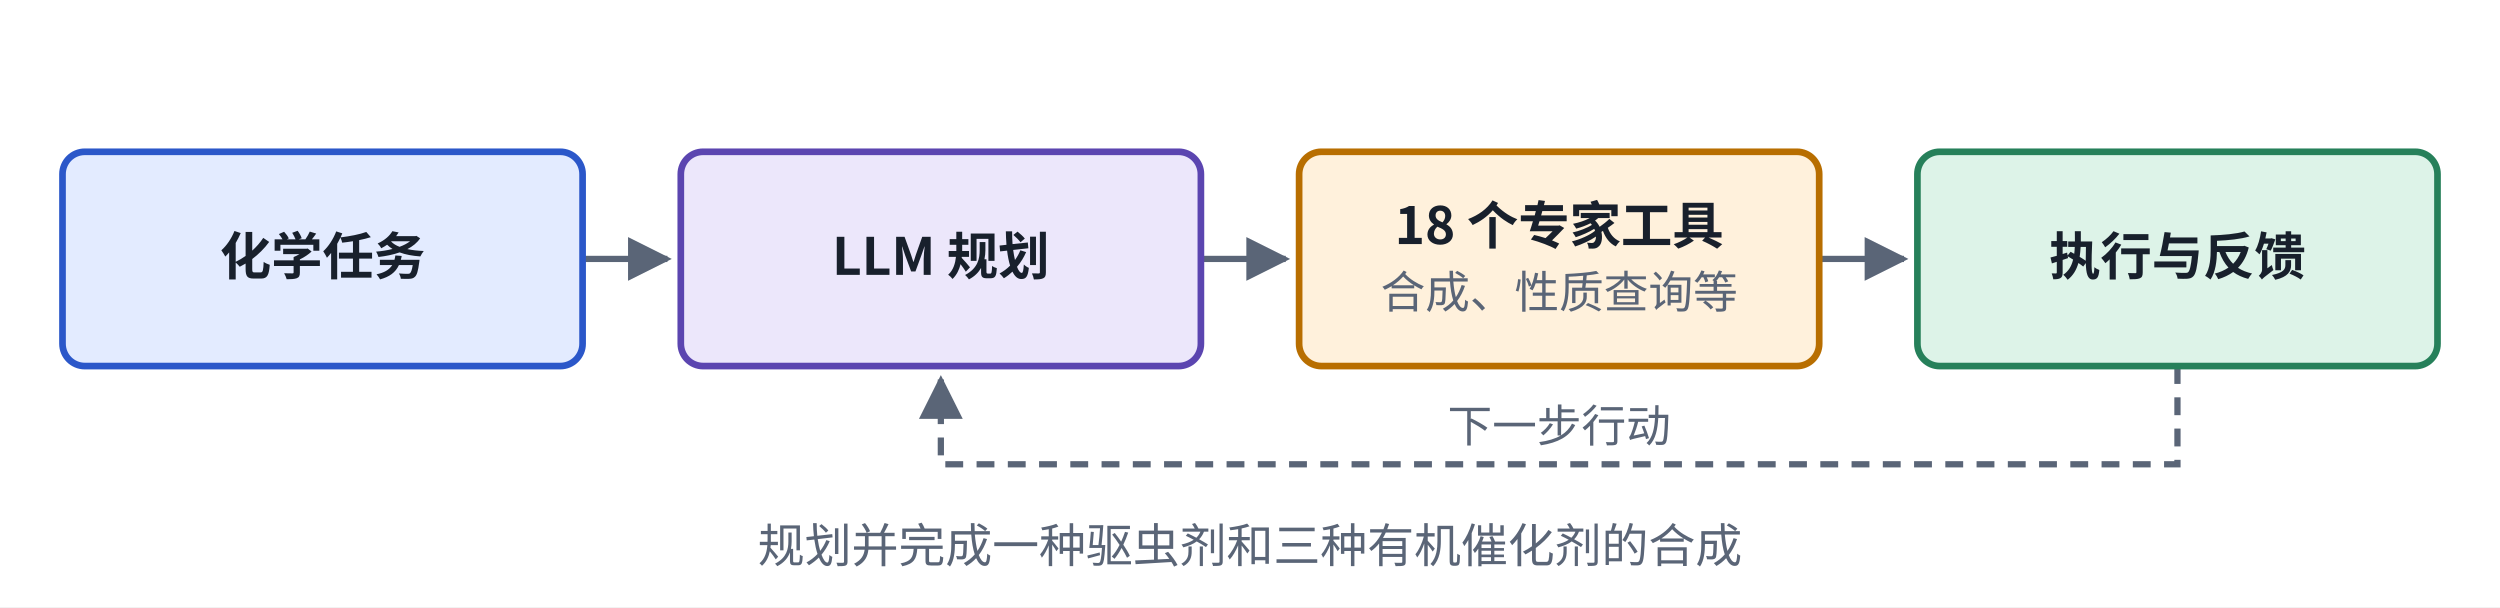
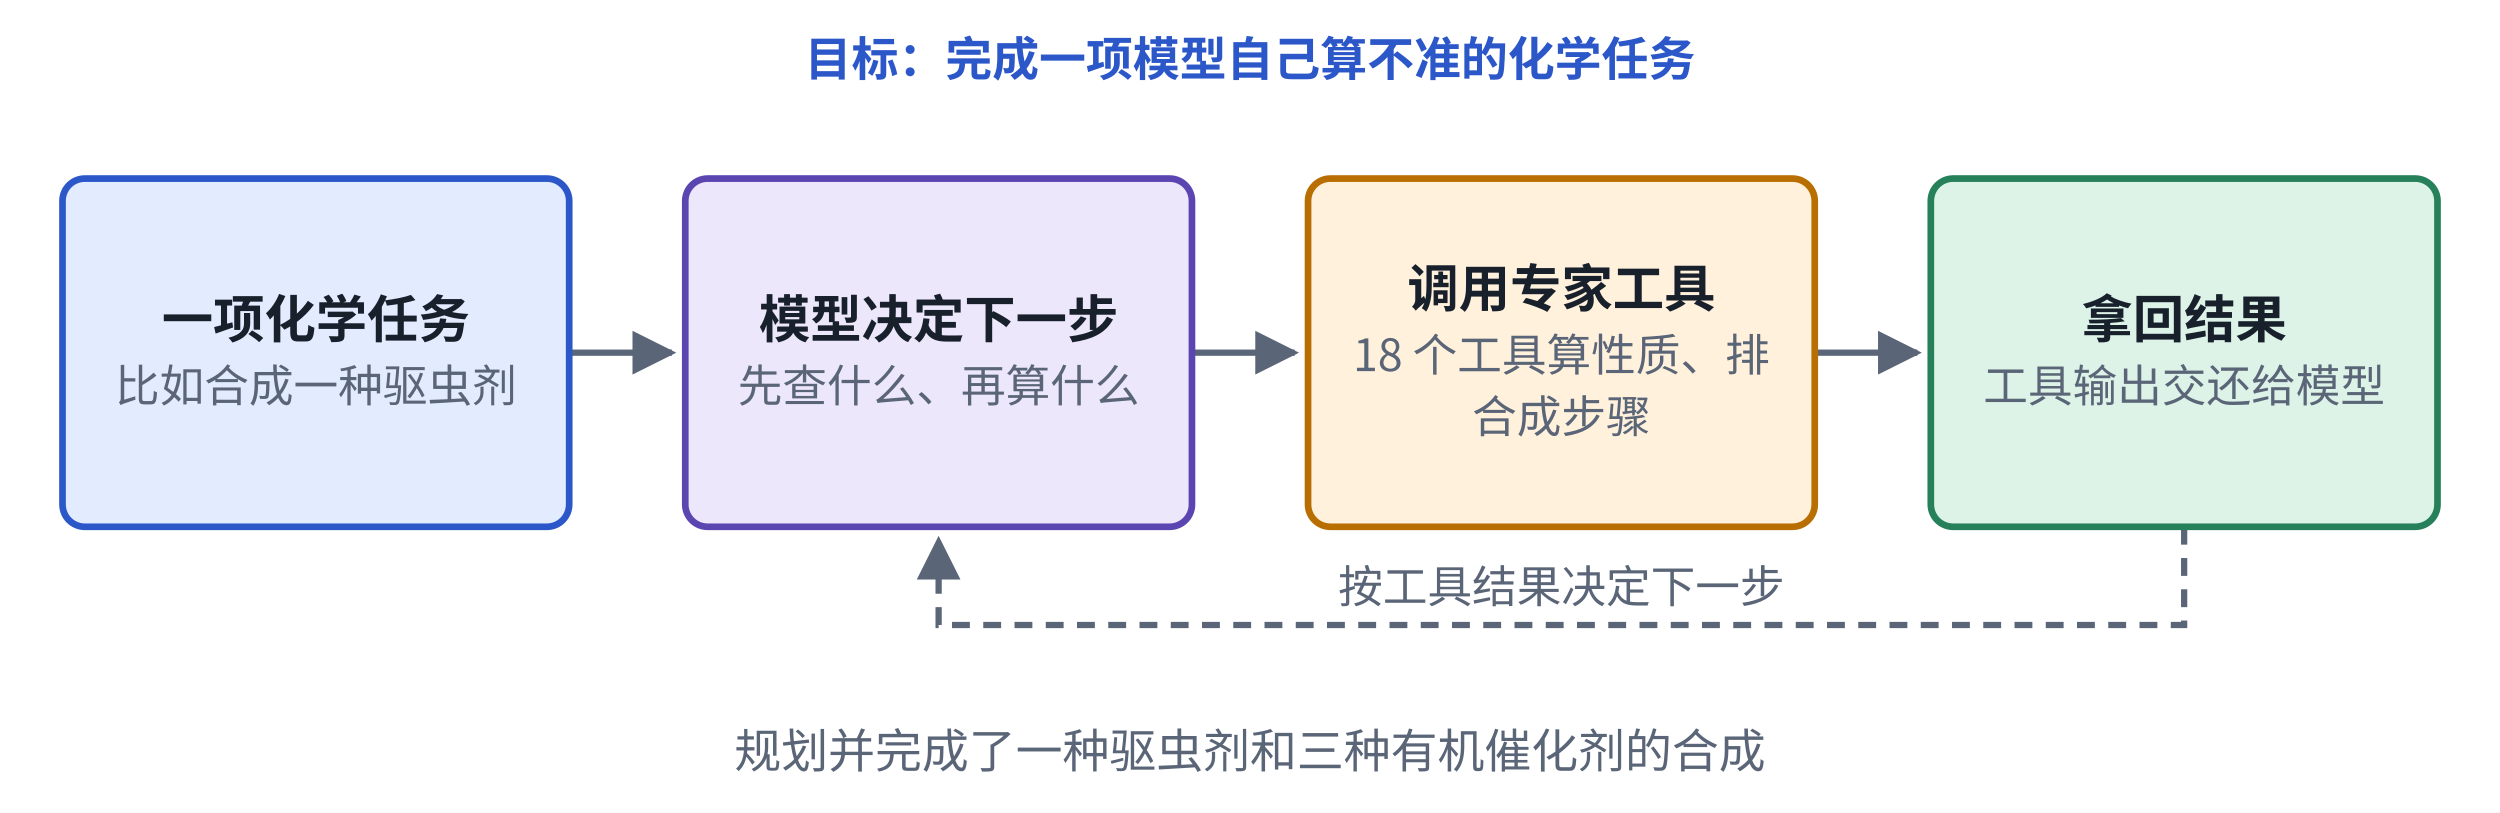
- <svg xmlns="http://www.w3.org/2000/svg" viewBox="0 0 560 136" width="560" height="136" role="img" aria-label="ChemCrow 结构">
+ <svg xmlns="http://www.w3.org/2000/svg" viewBox="0 0 560 182" width="560" height="182" role="img" aria-label="ChemCrow 结构">
  <defs>
    <marker id="ah-cardh1" viewBox="0 0 10 10" refX="9" refY="5" markerWidth="7" markerHeight="7" orient="auto-start-reverse">
      <path d="M0,0 L10,5 L0,10 z" fill="#5A6577" />
    </marker>
  </defs>
-   <rect x="0" y="0" width="560" height="136" fill="#ffffff" />
-   <path d="M130.5,58 L149.5,58" fill="none" stroke="#5A6577" stroke-width="1.4" marker-end="url(#ah-cardh1)" />
-   <path d="M269,58 L288,58" fill="none" stroke="#5A6577" stroke-width="1.4" marker-end="url(#ah-cardh1)" />
-   <path d="M407.5,58 L426.5,58" fill="none" stroke="#5A6577" stroke-width="1.4" marker-end="url(#ah-cardh1)" />
-   <path d="M487.75,82 L487.75,104 L210.75,104 L210.75,85" fill="none" stroke="#5A6577" stroke-width="1.4" stroke-dasharray="4 3" marker-end="url(#ah-cardh1)" />
-   <rect x="14" y="34" width="116.5" height="48" rx="5" fill="#E3EBFF" stroke="#2B57C9" stroke-width="1.5" />
-   <rect x="152.5" y="34" width="116.5" height="48" rx="5" fill="#ECE7FB" stroke="#5B45B0" stroke-width="1.5" />
-   <rect x="291" y="34" width="116.5" height="48" rx="5" fill="#FFF1DC" stroke="#B86E00" stroke-width="1.5" />
-   <rect x="429.5" y="34" width="116.5" height="48" rx="5" fill="#DDF3E8" stroke="#26805A" stroke-width="1.5" />
-   <text x="72.25" y="61.565" text-anchor="middle" font-size="11.5" font-weight="600" fill="#18202C" font-family="PingFang SC, Noto Sans CJK SC, Microsoft YaHei, sans-serif">化学任务</text>
-   <text x="210.75" y="61.565" text-anchor="middle" font-size="11.5" font-weight="600" fill="#18202C" font-family="PingFang SC, Noto Sans CJK SC, Microsoft YaHei, sans-serif">LLM 规划</text>
-   <text x="349.25" y="54.665" text-anchor="middle" font-size="11.5" font-weight="600" fill="#18202C" font-family="PingFang SC, Noto Sans CJK SC, Microsoft YaHei, sans-serif">18 个专家工具</text>
-   <text x="349.25" y="69.035" text-anchor="middle" font-size="10" font-weight="400" fill="#5A6577" font-family="PingFang SC, Noto Sans CJK SC, Microsoft YaHei, sans-serif">合成、性质查询等</text>
-   <text x="487.75" y="61.565" text-anchor="middle" font-size="11.5" font-weight="600" fill="#18202C" font-family="PingFang SC, Noto Sans CJK SC, Microsoft YaHei, sans-serif">执行与反馈</text>
-   <text x="349.25" y="99" text-anchor="middle" font-size="10" font-weight="400" fill="#5A6577" font-family="PingFang SC, Noto Sans CJK SC, Microsoft YaHei, sans-serif" style="paint-order:stroke;stroke-width:4px;stroke-linejoin:round" stroke="#ffffff">下一步行动</text>
-   <text x="280" y="126" text-anchor="middle" font-size="10.5" font-weight="500" fill="#5A6577" font-family="PingFang SC, Noto Sans CJK SC, Microsoft YaHei, sans-serif">规划并完成一种驱虫剂和三种有机催化剂的合成</text>
+   <rect x="0" y="0" width="560" height="182" fill="#ffffff" />
+   <path d="M127.5,79 L150.5,79" fill="none" stroke="#5A6577" stroke-width="1.4" marker-end="url(#ah-cardh1)" />
+   <path d="M267,79 L290,79" fill="none" stroke="#5A6577" stroke-width="1.4" marker-end="url(#ah-cardh1)" />
+   <path d="M406.5,79 L429.5,79" fill="none" stroke="#5A6577" stroke-width="1.4" marker-end="url(#ah-cardh1)" />
+   <path d="M489.25,118 L489.25,140 L210.25,140 L210.25,121" fill="none" stroke="#5A6577" stroke-width="1.4" stroke-dasharray="4 3" marker-end="url(#ah-cardh1)" />
+   <rect x="14" y="40" width="113.5" height="78" rx="5" fill="#E3EBFF" stroke="#2B57C9" stroke-width="1.5" />
+   <rect x="153.5" y="40" width="113.5" height="78" rx="5" fill="#ECE7FB" stroke="#5B45B0" stroke-width="1.5" />
+   <rect x="293" y="40" width="113.5" height="78" rx="5" fill="#FFF1DC" stroke="#B86E00" stroke-width="1.5" />
+   <rect x="432.5" y="40" width="113.5" height="78" rx="5" fill="#DDF3E8" stroke="#26805A" stroke-width="1.5" />
+   <text x="280" y="17" text-anchor="middle" font-size="10.5" font-weight="600" fill="#2B57C9" font-family="PingFang SC, Noto Sans CJK SC, Microsoft YaHei, sans-serif">目标：完成一项模型自己算不准的化学任务</text>
+   <text x="70.75" y="75.665" text-anchor="middle" font-size="11.5" font-weight="600" fill="#18202C" font-family="PingFang SC, Noto Sans CJK SC, Microsoft YaHei, sans-serif">一项化学任务</text>
+   <text x="70.75" y="90.035" text-anchor="middle" font-size="10" font-weight="400" fill="#5A6577" font-family="PingFang SC, Noto Sans CJK SC, Microsoft YaHei, sans-serif">比如合成一种驱虫剂</text>
+   <text x="210.25" y="75.665" text-anchor="middle" font-size="11.5" font-weight="600" fill="#18202C" font-family="PingFang SC, Noto Sans CJK SC, Microsoft YaHei, sans-serif">模型决定下一步</text>
+   <text x="210.25" y="90.035" text-anchor="middle" font-size="10" font-weight="400" fill="#5A6577" font-family="PingFang SC, Noto Sans CJK SC, Microsoft YaHei, sans-serif">先查什么、再算什么</text>
+   <text x="349.75" y="68.765" text-anchor="middle" font-size="11.5" font-weight="600" fill="#18202C" font-family="PingFang SC, Noto Sans CJK SC, Microsoft YaHei, sans-serif">调用专家工具</text>
+   <text x="349.75" y="83.135" text-anchor="middle" font-size="10" font-weight="400" fill="#5A6577" font-family="PingFang SC, Noto Sans CJK SC, Microsoft YaHei, sans-serif">18 个工具算性质、排</text>
+   <text x="349.75" y="96.935" text-anchor="middle" font-size="10" font-weight="400" fill="#5A6577" font-family="PingFang SC, Noto Sans CJK SC, Microsoft YaHei, sans-serif">合成步骤</text>
+   <text x="489.25" y="75.665" text-anchor="middle" font-size="11.5" font-weight="600" fill="#18202C" font-family="PingFang SC, Noto Sans CJK SC, Microsoft YaHei, sans-serif">拿回结果</text>
+   <text x="489.25" y="90.035" text-anchor="middle" font-size="10" font-weight="400" fill="#5A6577" font-family="PingFang SC, Noto Sans CJK SC, Microsoft YaHei, sans-serif">工具输出交还给模型</text>
+   <text x="349.75" y="135" text-anchor="middle" font-size="10" font-weight="400" fill="#5A6577" font-family="PingFang SC, Noto Sans CJK SC, Microsoft YaHei, sans-serif" style="paint-order:stroke;stroke-width:4px;stroke-linejoin:round" stroke="#ffffff">按工具结果决定下一步</text>
+   <text x="280" y="172" text-anchor="middle" font-size="10.5" font-weight="500" fill="#5A6577" font-family="PingFang SC, Noto Sans CJK SC, Microsoft YaHei, sans-serif">规划并完成了一种驱虫剂和三种有机催化剂的合成</text>
</svg>
